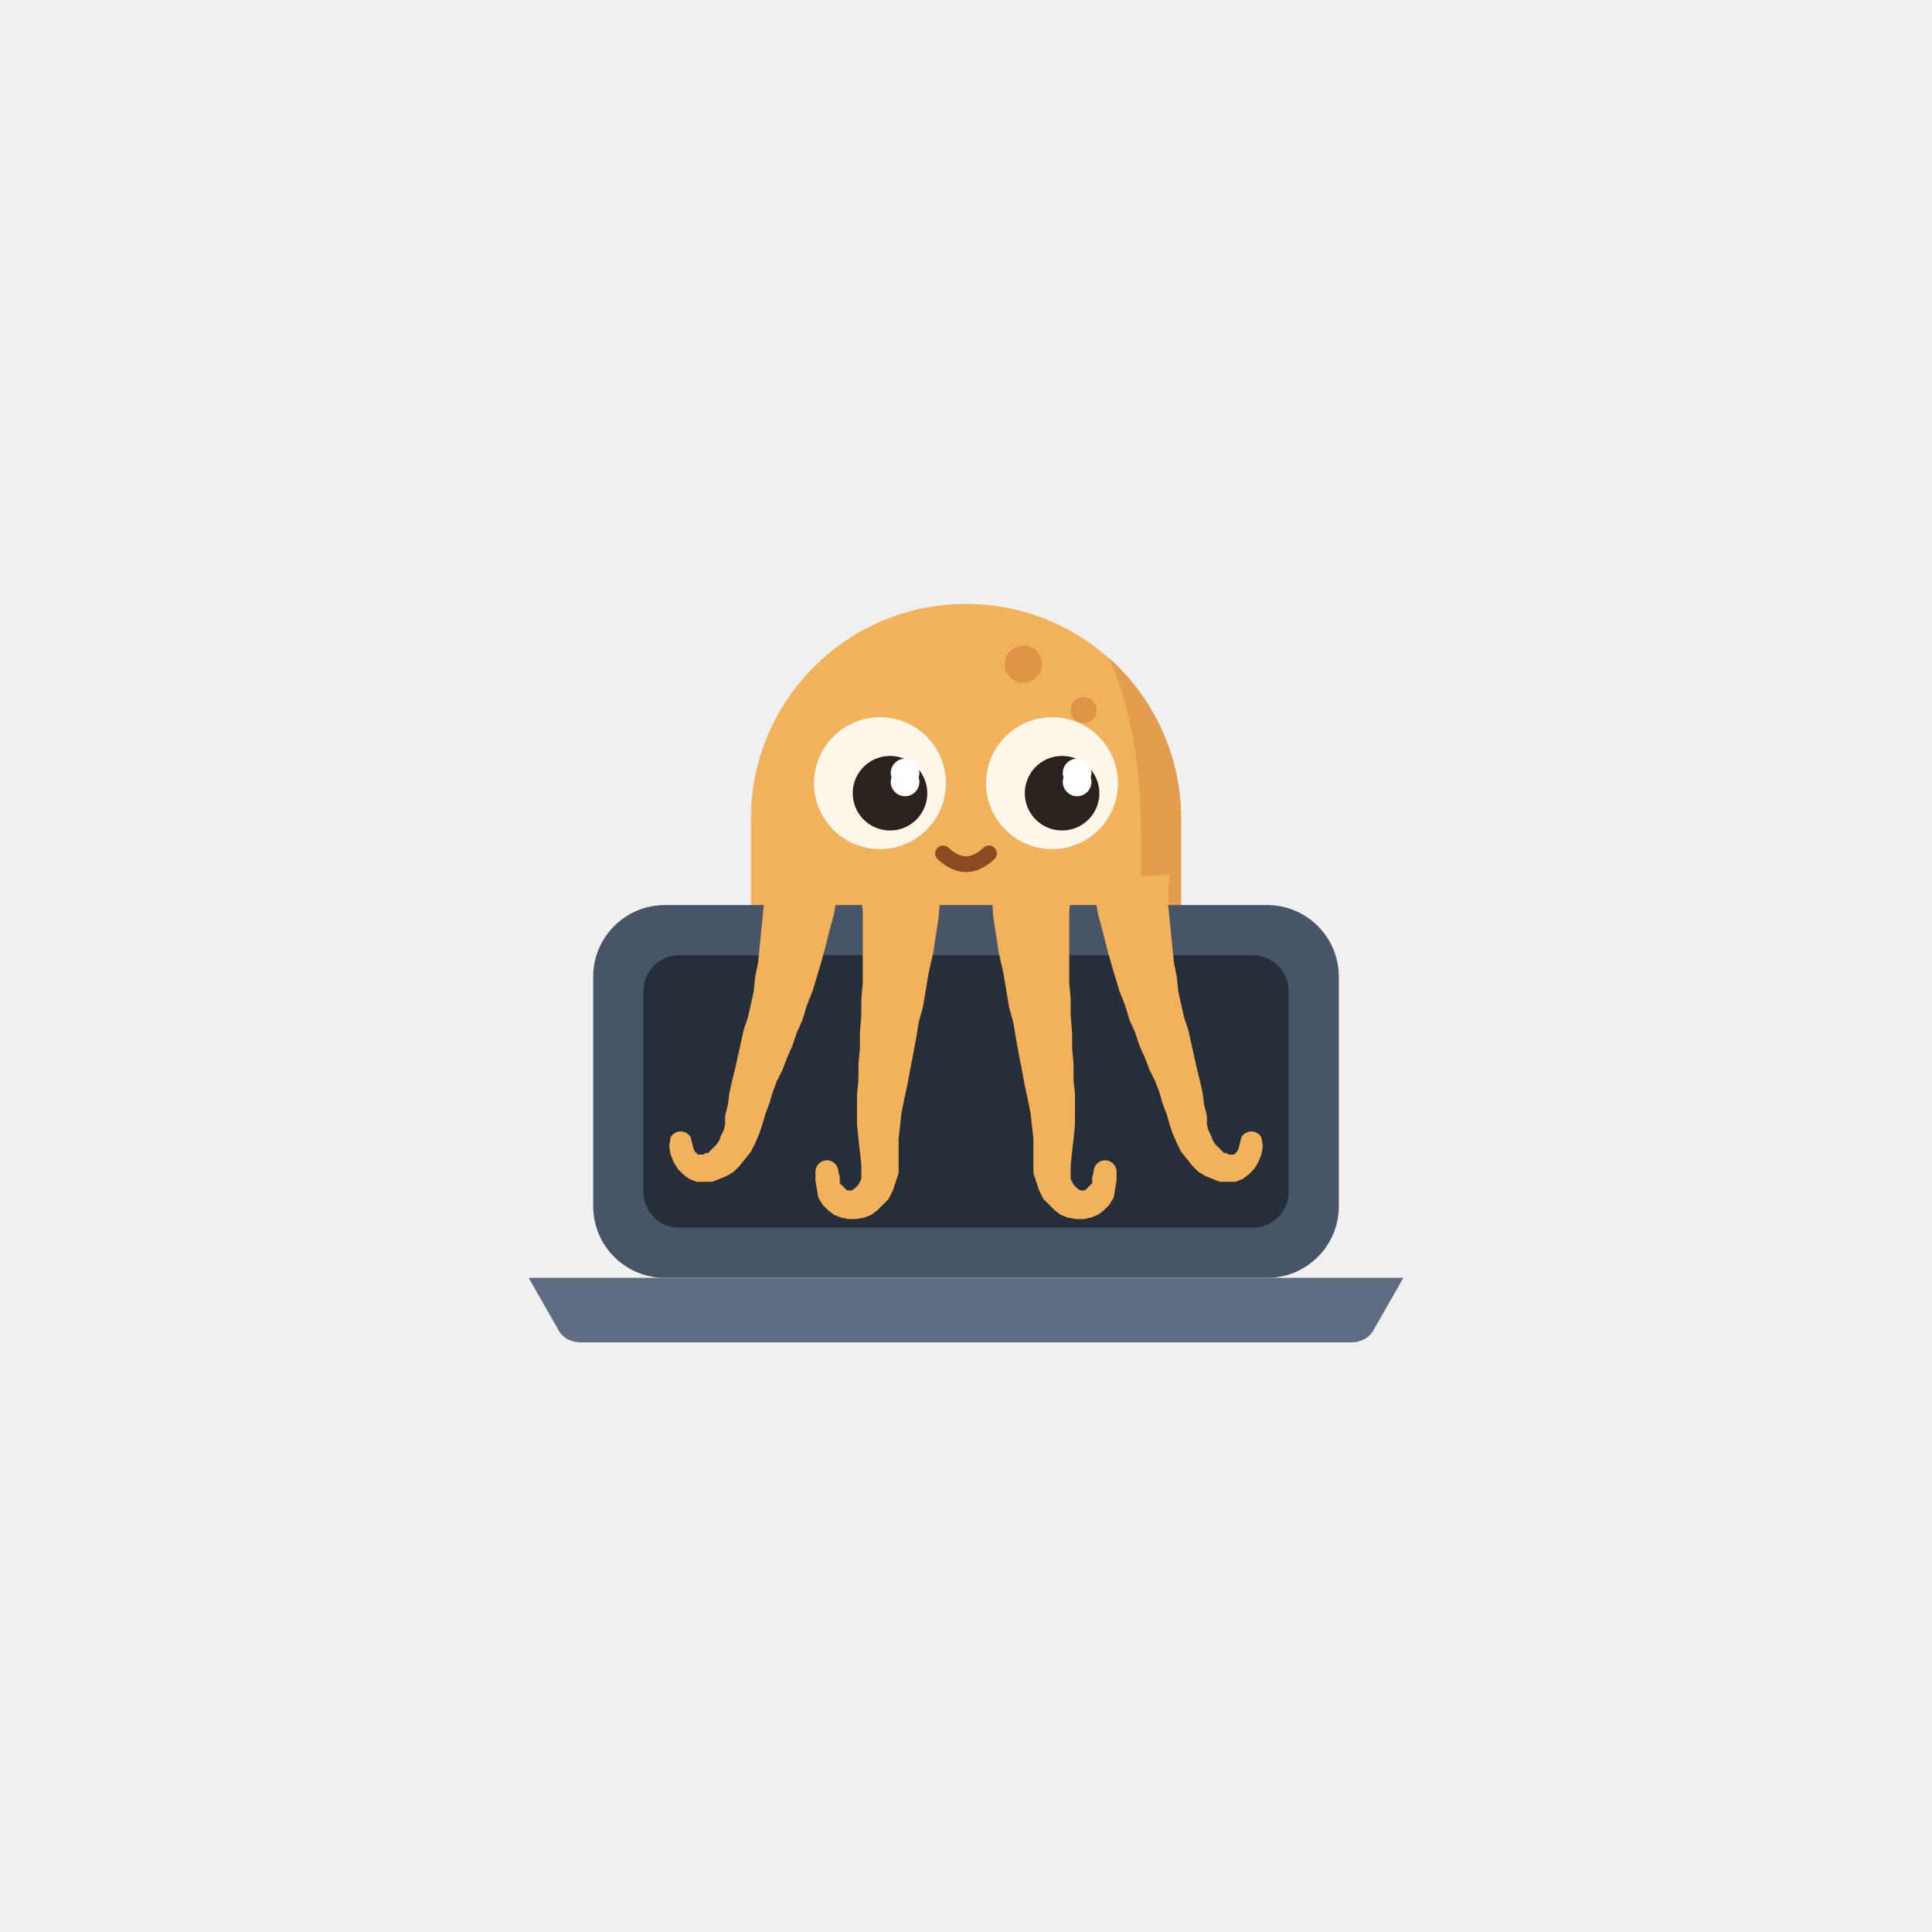
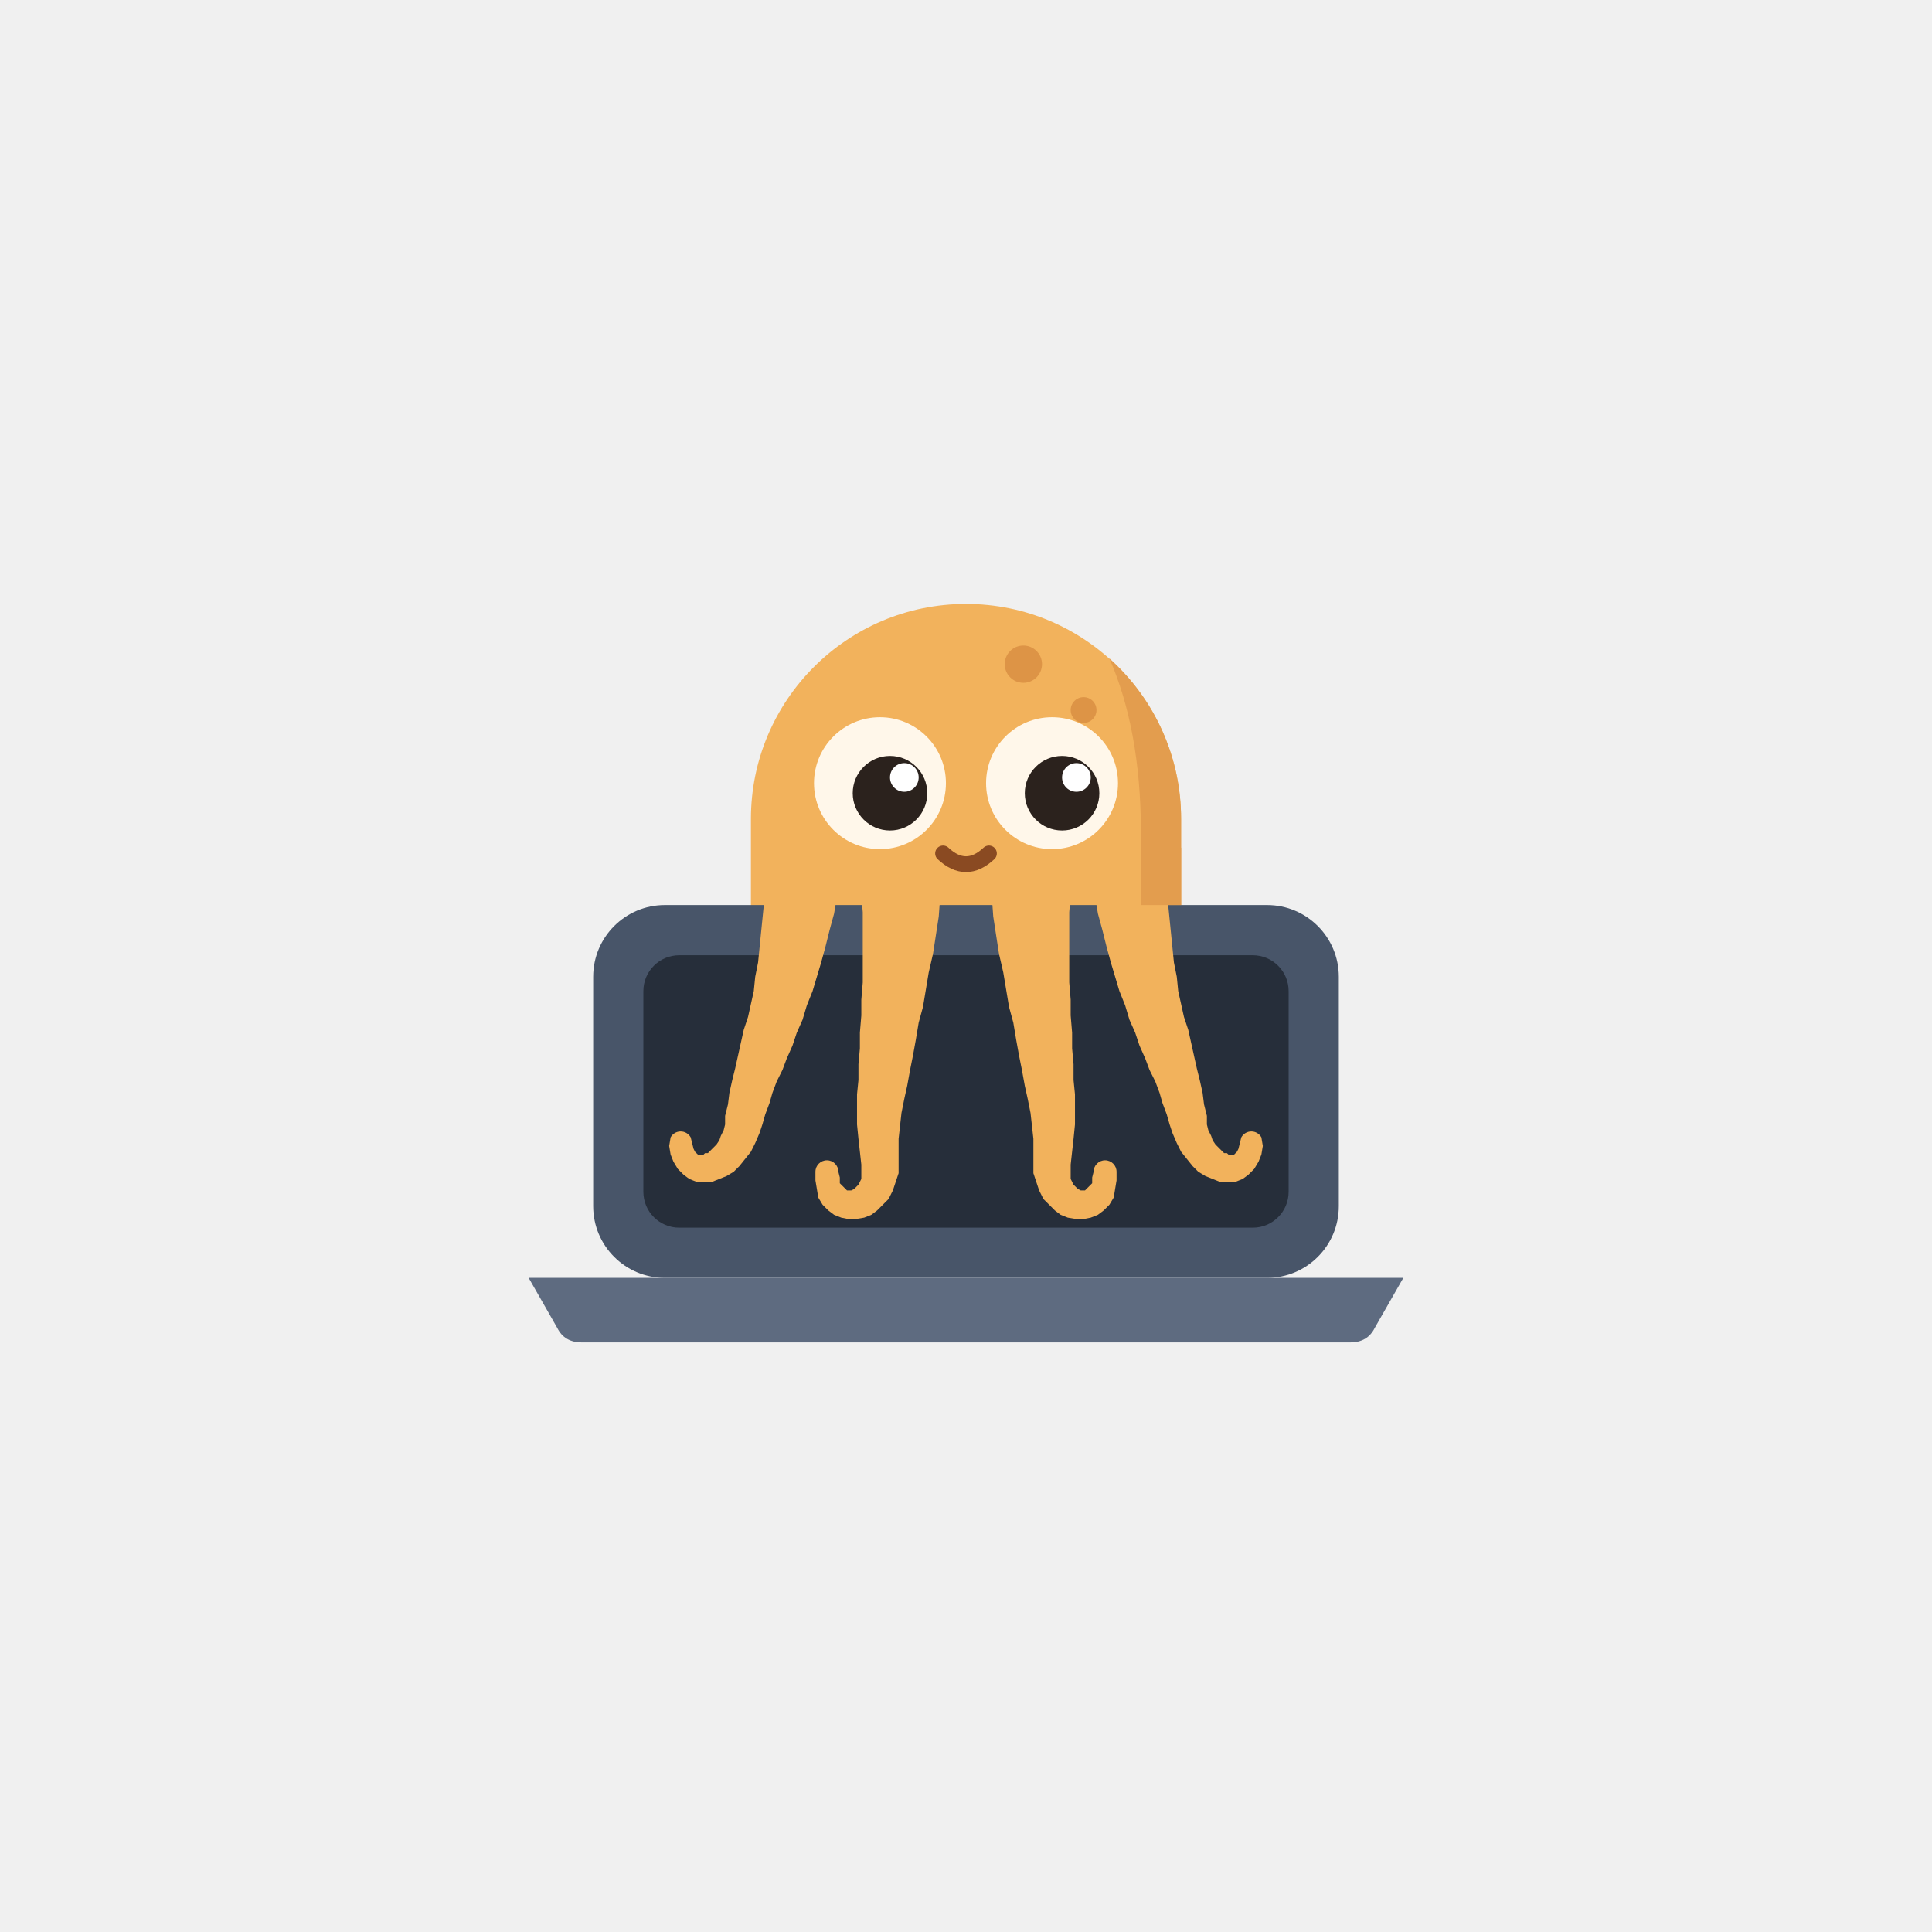
<svg xmlns="http://www.w3.org/2000/svg" viewBox="0 0 512 512" width="512" height="512" role="img" aria-label="Frente do ícone do Otto TV">
  <g transform="translate(134.4 125.85) scale(3.8)">
    <path d="M17 34V24A15 15 0 0 1 47 24V34Z" fill="#F2B25C" />
    <path d="M42 12.8A15 15 0 0 1 47 24V34H44.2V25C44.2 20 43.4 16 42 12.8Z" fill="#E39D4E" />
    <path d="M34.7 13.2a1.3 1.3 0 1 0 2.6 0a1.3 1.3 0 1 0 -2.6 0ZM39.3 16.4a0.9 0.9 0 1 0 1.8 0a0.9 0.9 0 1 0 -1.8 0Z" fill="#DD9446" />
    <path d="M21.4 21.5a4.6 4.6 0 1 0 9.2 0a4.6 4.6 0 1 0 -9.2 0ZM33.4 21.5a4.6 4.6 0 1 0 9.2 0a4.6 4.6 0 1 0 -9.2 0Z" fill="#FFF7EA" />
    <path d="M24.1 22.2a2.6 2.6 0 1 0 5.2 0a2.6 2.6 0 1 0 -5.2 0ZM36.1 22.2a2.6 2.6 0 1 0 5.2 0a2.6 2.6 0 1 0 -5.2 0Z" fill="#2B221D" />
-     <path d="M26.8 21.1a1 1 0 1 0 1.9 0a1 1 0 1 0 -1.9 0ZM38.8 21.1a1 1 0 1 0 1.9 0a1 1 0 1 0 -1.9 0Z" fill="#FFFFFF" />
+     <path d="M26.7 21.1a1 1 0 1 0 2 0a1 1 0 1 0 -2 0ZM38.7 21.1a1 1 0 1 0 2 0a1 1 0 1 0 -2 0Z" fill="#FFFFFF" />
    <path d="M30.4 26.4Q32 27.9 33.6 26.4" fill="none" stroke="#8A4A22" stroke-width="1.1" stroke-linecap="round" stroke-linejoin="round" />
    <path d="M11 30H53A5 5 0 0 1 58 35V51A5 5 0 0 1 53 56H11A5 5 0 0 1 6 51V35A5 5 0 0 1 11 30Z" fill="#485569" />
    <path d="M12 33.5H52A2.5 2.5 0 0 1 54.5 36V50A2.5 2.5 0 0 1 52 52.5H12A2.5 2.5 0 0 1 9.5 50V36A2.5 2.5 0 0 1 12 33.5Z" fill="#262E3A" />
    <path d="M1.5 56H62.5L60.5 59.5Q60 60.5 58.8 60.5H5.2Q4 60.5 3.5 59.5Z" fill="#5E6B80" />
    <path d="M17.8 27.9L17.9 28.9L17.9 30L17.8 31L17.7 32L17.6 33L17.5 34L17.3 35L17.2 36L17 36.9L16.8 37.8L16.5 38.7L16.3 39.6L16.1 40.5L15.9 41.4L15.7 42.2L15.5 43.1L15.4 43.9L15.2 44.7L15.2 45.3L15.1 45.7L14.9 46.1L14.8 46.4L14.6 46.7L14.4 46.9L14.2 47.1L14 47.3L13.8 47.3L13.7 47.4L13.5 47.4L13.4 47.4L13.3 47.4L13.2 47.3L13.1 47.2L13 47L12.9 46.6L12.8 46.2A0.8 0.8 0 0 0 11.4 46.2L11.3 46.8L11.4 47.4L11.6 47.9L11.9 48.4L12.3 48.8L12.7 49.1L13.2 49.3L13.7 49.3L14.3 49.3L14.8 49.1L15.3 48.9L15.8 48.6L16.2 48.2L16.6 47.7L17 47.2L17.3 46.6L17.6 45.9L17.8 45.3L18 44.6L18.3 43.8L18.5 43.1L18.8 42.3L19.2 41.5L19.5 40.7L19.9 39.8L20.2 38.9L20.6 38L20.9 37L21.3 36L21.6 35L21.9 34L22.2 32.9L22.5 31.7L22.8 30.6L23 29.4L23.2 28.1ZM24.6 28L24.7 29.3L24.8 30.5L24.8 31.7L24.8 33L24.8 34.2L24.8 35.4L24.7 36.6L24.7 37.7L24.6 38.9L24.6 40L24.5 41.1L24.5 42.2L24.4 43.2L24.4 44.3L24.4 45.3L24.5 46.3L24.6 47.2L24.7 48.1L24.7 48.5L24.7 48.8L24.7 49.1L24.6 49.3L24.5 49.5L24.4 49.6L24.3 49.7L24.2 49.8L24 49.9L23.9 49.9L23.8 49.9L23.7 49.9L23.6 49.8L23.5 49.7L23.4 49.6L23.2 49.4L23.2 49L23.1 48.6A0.8 0.8 0 0 0 21.5 48.6L21.5 49.2L21.6 49.8L21.7 50.4L22 50.9L22.4 51.3L22.8 51.6L23.3 51.8L23.8 51.9L24.3 51.9L24.9 51.8L25.4 51.6L25.8 51.3L26.2 50.9L26.6 50.5L26.9 49.9L27.1 49.3L27.3 48.7L27.3 47.9L27.3 47.1L27.3 46.3L27.4 45.4L27.5 44.5L27.7 43.5L27.9 42.6L28.1 41.5L28.3 40.5L28.5 39.4L28.7 38.2L29 37.1L29.2 35.9L29.4 34.7L29.7 33.4L29.9 32.1L30.1 30.8L30.2 29.4L30.4 28ZM33.6 28L33.8 29.4L33.9 30.8L34.1 32.1L34.3 33.4L34.6 34.7L34.8 35.9L35 37.1L35.3 38.2L35.5 39.4L35.7 40.5L35.9 41.5L36.1 42.6L36.3 43.5L36.5 44.5L36.6 45.4L36.7 46.3L36.7 47.1L36.7 47.9L36.7 48.7L36.9 49.3L37.1 49.9L37.4 50.5L37.8 50.9L38.2 51.3L38.6 51.6L39.1 51.8L39.7 51.9L40.2 51.9L40.7 51.8L41.2 51.6L41.6 51.3L42 50.9L42.3 50.4L42.4 49.8L42.5 49.2L42.5 48.6A0.8 0.8 0 0 0 40.9 48.6L40.8 49L40.8 49.4L40.6 49.6L40.5 49.7L40.4 49.8L40.3 49.9L40.2 49.9L40.1 49.9L40 49.9L39.8 49.8L39.7 49.7L39.6 49.6L39.5 49.5L39.4 49.3L39.3 49.1L39.3 48.8L39.3 48.5L39.3 48.1L39.4 47.2L39.5 46.3L39.6 45.3L39.6 44.3L39.6 43.2L39.5 42.2L39.5 41.1L39.4 40L39.4 38.9L39.3 37.7L39.3 36.6L39.2 35.4L39.2 34.2L39.2 33L39.2 31.7L39.2 30.5L39.3 29.3L39.4 28ZM40.8 28.1L41 29.4L41.2 30.6L41.5 31.7L41.8 32.9L42.1 34L42.4 35L42.7 36L43.1 37L43.4 38L43.8 38.9L44.1 39.8L44.5 40.7L44.8 41.5L45.2 42.3L45.5 43.1L45.7 43.8L46 44.6L46.2 45.3L46.4 45.9L46.7 46.6L47 47.2L47.4 47.7L47.8 48.2L48.2 48.6L48.7 48.9L49.2 49.1L49.7 49.3L50.3 49.3L50.8 49.3L51.3 49.1L51.7 48.8L52.1 48.4L52.4 47.9L52.6 47.4L52.7 46.8L52.6 46.2A0.8 0.8 0 0 0 51.2 46.2L51.1 46.6L51 47L50.9 47.2L50.8 47.3L50.7 47.4L50.6 47.4L50.5 47.4L50.3 47.4L50.2 47.3L50 47.3L49.8 47.1L49.6 46.9L49.4 46.7L49.2 46.4L49.1 46.1L48.9 45.7L48.8 45.3L48.8 44.7L48.6 43.9L48.5 43.1L48.3 42.2L48.1 41.4L47.9 40.5L47.7 39.6L47.5 38.7L47.2 37.8L47 36.9L46.8 36L46.7 35L46.5 34L46.4 33L46.3 32L46.2 31L46.1 30L46.1 28.9L46.2 27.9Z" fill="#F2B25C" />
+     <path d="M44.2 26H47V30H44.2Z" fill="#E39D4E" />
  </g>
</svg>
